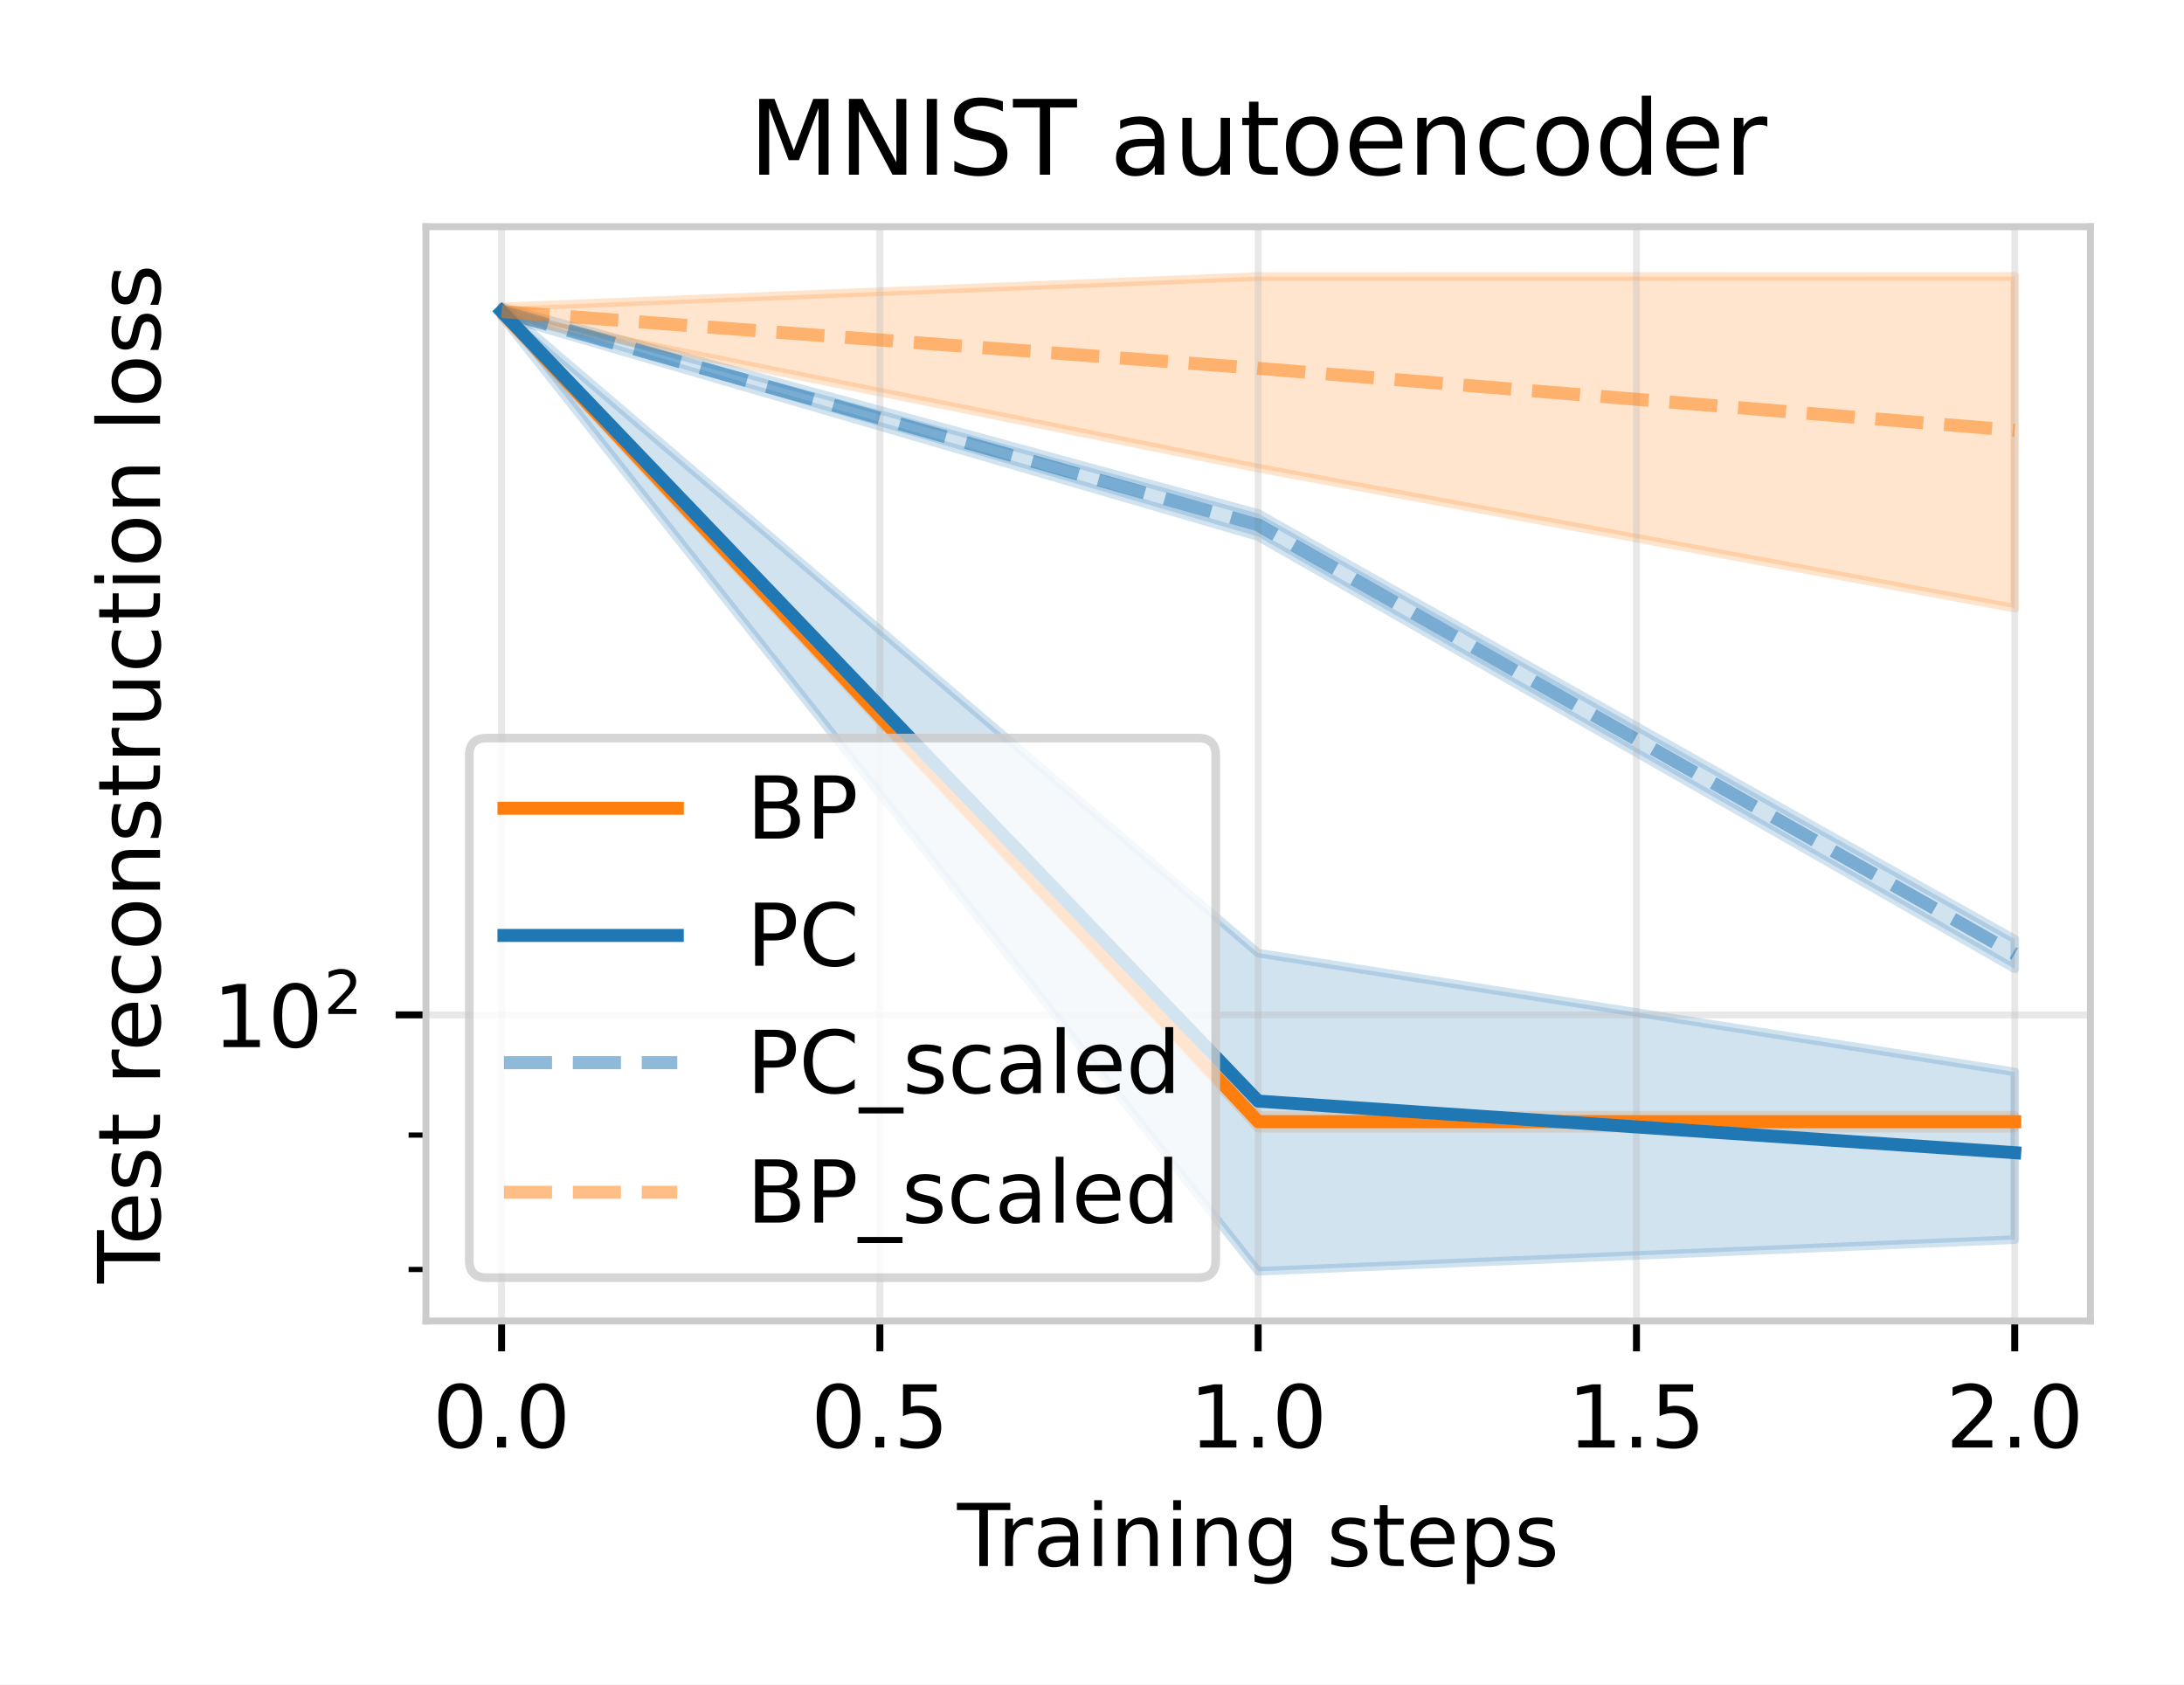
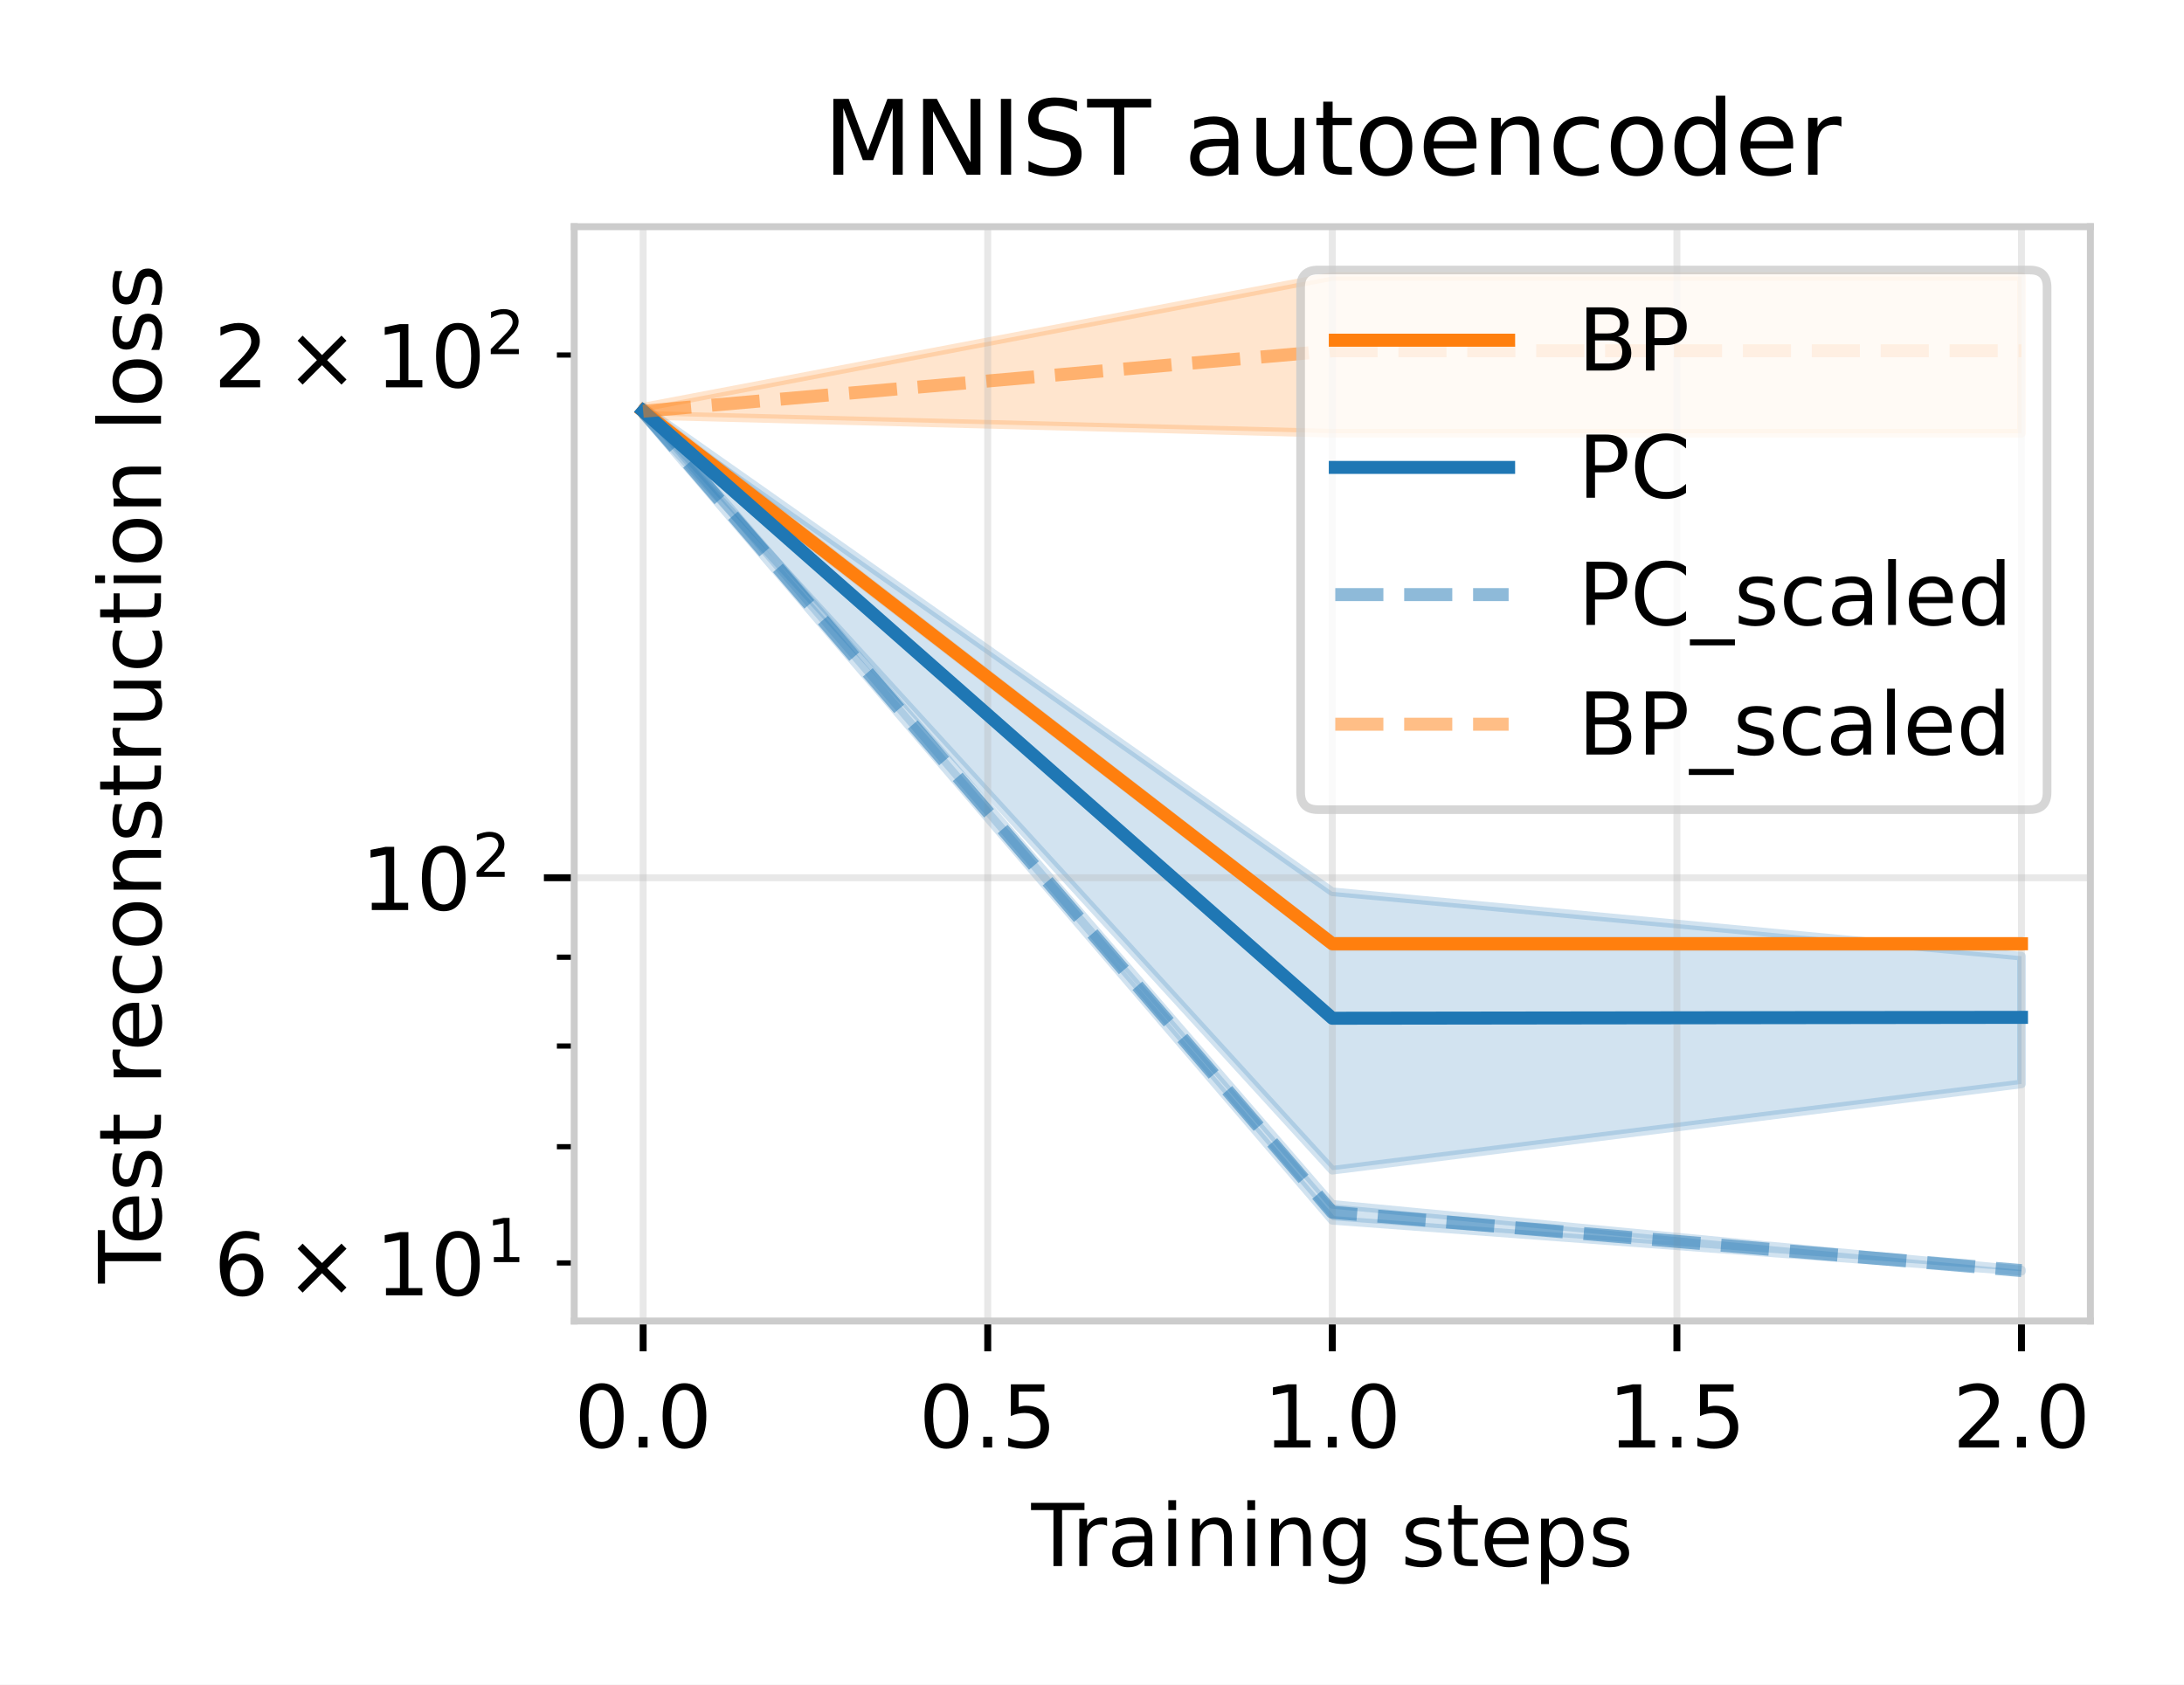
<svg xmlns="http://www.w3.org/2000/svg" xmlns:xlink="http://www.w3.org/1999/xlink" width="252pt" height="194.4pt" viewBox="0 0 252 194.4" version="1.1">
  <defs>
    <style type="text/css">*{stroke-linejoin: round; stroke-linecap: butt}</style>
  </defs>
  <g id="figure_1">
    <g id="patch_1">
      <path d="M 0 194.4  L 252 194.4  L 252 0  L 0 0  z " style="fill: #ffffff" />
    </g>
    <g id="axes_1">
      <g id="patch_2">
-         <path d="M 49.148 152.44  L 241.2 152.44  L 241.2 26.16  L 49.148 26.16  z " style="fill: #ffffff" />
+         <path d="M 66.257 152.44  L 241.2 152.44  L 241.2 26.16  L 66.257 26.16  z " style="fill: #ffffff" />
      </g>
      <g id="PolyCollection_1">
        <defs>
-           <path id="m9699b9181f" d="M 57.877 -158.984  L 57.877 -157.92  L 145.174 -64.215  L 232.47 -64.215  L 232.47 -65.704  L 232.47 -65.704  L 145.174 -65.704  L 57.877 -158.984  z " style="stroke: #ff7f0e; stroke-opacity: 0.2" />
+           <path id="m292aa51feb" d="M 74.209 -147.413  L 74.209 -146.474  L 153.728 -85.141  L 233.248 -85.141  L 233.248 -85.843  L 233.248 -85.843  L 153.728 -85.843  L 74.209 -147.413  z " style="stroke: #ff7f0e; stroke-opacity: 0.2" />
        </defs>
-         <g clip-path="url(#pf80eb10272)">
-           <use xlink:href="#m9699b9181f" x="0" y="194.4" style="fill: #ff7f0e; fill-opacity: 0.2; stroke: #ff7f0e; stroke-opacity: 0.2" />
+         <g clip-path="url(#p5491c6c5a6)">
+           <use xlink:href="#m292aa51feb" x="0" y="194.4" style="fill: #ff7f0e; fill-opacity: 0.2; stroke: #ff7f0e; stroke-opacity: 0.2" />
        </g>
      </g>
      <g id="PolyCollection_2">
        <defs>
-           <path id="mcf48dd79f6" d="M 57.877 -158.984  L 57.877 -157.92  L 145.174 -47.7  L 232.47 -51.353  L 232.47 -70.7  L 232.47 -70.7  L 145.174 -84.416  L 57.877 -158.984  z " style="stroke: #1f77b4; stroke-opacity: 0.2" />
+           <path id="m416802b186" d="M 74.209 -147.413  L 74.209 -146.474  L 153.728 -59.361  L 233.248 -69.319  L 233.248 -84.06  L 233.248 -84.06  L 153.728 -91.487  L 74.209 -147.413  z " style="stroke: #1f77b4; stroke-opacity: 0.2" />
        </defs>
-         <g clip-path="url(#pf80eb10272)">
-           <use xlink:href="#mcf48dd79f6" x="0" y="194.4" style="fill: #1f77b4; fill-opacity: 0.2; stroke: #1f77b4; stroke-opacity: 0.2" />
+         <g clip-path="url(#p5491c6c5a6)">
+           <use xlink:href="#m416802b186" x="0" y="194.4" style="fill: #1f77b4; fill-opacity: 0.2; stroke: #1f77b4; stroke-opacity: 0.2" />
        </g>
      </g>
      <g id="PolyCollection_3">
        <defs>
-           <path id="mdb927d1f9f" d="M 57.877 -158.984  L 57.877 -157.92  L 145.174 -132.474  L 232.47 -82.597  L 232.47 -86.018  L 232.47 -86.018  L 145.174 -135.146  L 57.877 -158.984  z " style="stroke: #1f77b4; stroke-opacity: 0.2" />
+           <path id="m17f5b093ca" d="M 74.209 -147.413  L 74.209 -146.474  L 153.728 -53.579  L 233.248 -47.7  L 233.248 -47.855  L 233.248 -47.855  L 153.728 -55.421  L 74.209 -147.413  z " style="stroke: #1f77b4; stroke-opacity: 0.2" />
        </defs>
-         <g clip-path="url(#pf80eb10272)">
-           <use xlink:href="#mdb927d1f9f" x="0" y="194.4" style="fill: #1f77b4; fill-opacity: 0.2; stroke: #1f77b4; stroke-opacity: 0.2" />
+         <g clip-path="url(#p5491c6c5a6)">
+           <use xlink:href="#m17f5b093ca" x="0" y="194.4" style="fill: #1f77b4; fill-opacity: 0.2; stroke: #1f77b4; stroke-opacity: 0.2" />
        </g>
      </g>
      <g id="PolyCollection_4">
        <defs>
-           <path id="m83a9a184d9" d="M 57.877 -158.984  L 57.877 -157.92  L 145.174 -140.376  L 232.47 -124.218  L 232.47 -162.5  L 232.47 -162.5  L 145.174 -162.484  L 57.877 -158.984  z " style="stroke: #ff7f0e; stroke-opacity: 0.2" />
+           <path id="m206fa3793a" d="M 74.209 -147.413  L 74.209 -146.474  L 153.728 -144.406  L 233.248 -144.406  L 233.248 -162.5  L 233.248 -162.5  L 153.728 -162.5  L 74.209 -147.413  z " style="stroke: #ff7f0e; stroke-opacity: 0.2" />
        </defs>
-         <g clip-path="url(#pf80eb10272)">
-           <use xlink:href="#m83a9a184d9" x="0" y="194.4" style="fill: #ff7f0e; fill-opacity: 0.2; stroke: #ff7f0e; stroke-opacity: 0.2" />
+         <g clip-path="url(#p5491c6c5a6)">
+           <use xlink:href="#m206fa3793a" x="0" y="194.4" style="fill: #ff7f0e; fill-opacity: 0.2; stroke: #ff7f0e; stroke-opacity: 0.2" />
        </g>
      </g>
      <g id="matplotlib.axis_1">
        <g id="xtick_1">
          <g id="line2d_1">
-             <path d="M 57.877 152.44  L 57.877 26.16  " clip-path="url(#pf80eb10272)" style="fill: none; stroke: #b0b0b0; stroke-opacity: 0.3; stroke-width: 0.8; stroke-linecap: square" />
+             <path d="M 74.209 152.44  L 74.209 26.16  " clip-path="url(#p5491c6c5a6)" style="fill: none; stroke: #b0b0b0; stroke-opacity: 0.3; stroke-width: 0.8; stroke-linecap: square" />
          </g>
          <g id="line2d_2">
            <defs>
-               <path id="mbe338fa8c6" d="M 0 0  L 0 3.5  " style="stroke: #000000; stroke-width: 0.8" />
-             </defs>
-             <g>
-               <use xlink:href="#mbe338fa8c6" x="57.877" y="152.44" style="stroke: #000000; stroke-width: 0.8" />
+               <path id="m759c0ce072" d="M 0 0  L 0 3.5  " style="stroke: #000000; stroke-width: 0.8" />
+             </defs>
+             <g>
+               <use xlink:href="#m759c0ce072" x="74.209" y="152.44" style="stroke: #000000; stroke-width: 0.8" />
            </g>
          </g>
          <g id="text_1">
-             <g transform="translate(49.92577 167.0384) scale(0.1 -0.1)">
+             <g transform="translate(66.25715 167.0384) scale(0.1 -0.1)">
              <defs>
                <path id="DejaVuSans-30" d="M 2034 4250  Q 1547 4250 1301 3770  Q 1056 3291 1056 2328  Q 1056 1369 1301 889  Q 1547 409 2034 409  Q 2525 409 2770 889  Q 3016 1369 3016 2328  Q 3016 3291 2770 3770  Q 2525 4250 2034 4250  z M 2034 4750  Q 2819 4750 3233 4129  Q 3647 3509 3647 2328  Q 3647 1150 3233 529  Q 2819 -91 2034 -91  Q 1250 -91 836 529  Q 422 1150 422 2328  Q 422 3509 836 4129  Q 1250 4750 2034 4750  z " transform="scale(0.015625)" />
                <path id="DejaVuSans-2e" d="M 684 794  L 1344 794  L 1344 0  L 684 0  L 684 794  z " transform="scale(0.015625)" />
              </defs>
              <use xlink:href="#DejaVuSans-30" />
              <use xlink:href="#DejaVuSans-2e" x="63.623" />
              <use xlink:href="#DejaVuSans-30" x="95.41" />
            </g>
          </g>
        </g>
        <g id="xtick_2">
          <g id="line2d_3">
-             <path d="M 101.526 152.44  L 101.526 26.16  " clip-path="url(#pf80eb10272)" style="fill: none; stroke: #b0b0b0; stroke-opacity: 0.3; stroke-width: 0.8; stroke-linecap: square" />
+             <path d="M 113.969 152.44  L 113.969 26.16  " clip-path="url(#p5491c6c5a6)" style="fill: none; stroke: #b0b0b0; stroke-opacity: 0.3; stroke-width: 0.8; stroke-linecap: square" />
          </g>
          <g id="line2d_4">
            <g>
-               <use xlink:href="#mbe338fa8c6" x="101.526" y="152.44" style="stroke: #000000; stroke-width: 0.8" />
+               <use xlink:href="#m759c0ce072" x="113.969" y="152.44" style="stroke: #000000; stroke-width: 0.8" />
            </g>
          </g>
          <g id="text_2">
-             <g transform="translate(93.57403 167.0384) scale(0.1 -0.1)">
+             <g transform="translate(106.017 167.0384) scale(0.1 -0.1)">
              <defs>
                <path id="DejaVuSans-35" d="M 691 4666  L 3169 4666  L 3169 4134  L 1269 4134  L 1269 2991  Q 1406 3038 1543 3061  Q 1681 3084 1819 3084  Q 2600 3084 3056 2656  Q 3513 2228 3513 1497  Q 3513 744 3044 326  Q 2575 -91 1722 -91  Q 1428 -91 1123 -41  Q 819 9 494 109  L 494 744  Q 775 591 1075 516  Q 1375 441 1709 441  Q 2250 441 2565 725  Q 2881 1009 2881 1497  Q 2881 1984 2565 2268  Q 2250 2553 1709 2553  Q 1456 2553 1204 2497  Q 953 2441 691 2322  L 691 4666  z " transform="scale(0.015625)" />
              </defs>
              <use xlink:href="#DejaVuSans-30" />
              <use xlink:href="#DejaVuSans-2e" x="63.623" />
              <use xlink:href="#DejaVuSans-35" x="95.41" />
            </g>
          </g>
        </g>
        <g id="xtick_3">
          <g id="line2d_5">
-             <path d="M 145.174 152.44  L 145.174 26.16  " clip-path="url(#pf80eb10272)" style="fill: none; stroke: #b0b0b0; stroke-opacity: 0.3; stroke-width: 0.8; stroke-linecap: square" />
+             <path d="M 153.728 152.44  L 153.728 26.16  " clip-path="url(#p5491c6c5a6)" style="fill: none; stroke: #b0b0b0; stroke-opacity: 0.3; stroke-width: 0.8; stroke-linecap: square" />
          </g>
          <g id="line2d_6">
            <g>
-               <use xlink:href="#mbe338fa8c6" x="145.174" y="152.44" style="stroke: #000000; stroke-width: 0.8" />
+               <use xlink:href="#m759c0ce072" x="153.728" y="152.44" style="stroke: #000000; stroke-width: 0.8" />
            </g>
          </g>
          <g id="text_3">
-             <g transform="translate(137.2223 167.0384) scale(0.1 -0.1)">
+             <g transform="translate(145.7768 167.0384) scale(0.1 -0.1)">
              <defs>
                <path id="DejaVuSans-31" d="M 794 531  L 1825 531  L 1825 4091  L 703 3866  L 703 4441  L 1819 4666  L 2450 4666  L 2450 531  L 3481 531  L 3481 0  L 794 0  L 794 531  z " transform="scale(0.015625)" />
              </defs>
              <use xlink:href="#DejaVuSans-31" />
              <use xlink:href="#DejaVuSans-2e" x="63.623" />
              <use xlink:href="#DejaVuSans-30" x="95.41" />
            </g>
          </g>
        </g>
        <g id="xtick_4">
          <g id="line2d_7">
-             <path d="M 188.822 152.44  L 188.822 26.16  " clip-path="url(#pf80eb10272)" style="fill: none; stroke: #b0b0b0; stroke-opacity: 0.3; stroke-width: 0.8; stroke-linecap: square" />
+             <path d="M 193.488 152.44  L 193.488 26.16  " clip-path="url(#p5491c6c5a6)" style="fill: none; stroke: #b0b0b0; stroke-opacity: 0.3; stroke-width: 0.8; stroke-linecap: square" />
          </g>
          <g id="line2d_8">
            <g>
-               <use xlink:href="#mbe338fa8c6" x="188.822" y="152.44" style="stroke: #000000; stroke-width: 0.8" />
+               <use xlink:href="#m759c0ce072" x="193.488" y="152.44" style="stroke: #000000; stroke-width: 0.8" />
            </g>
          </g>
          <g id="text_4">
-             <g transform="translate(180.8705 167.0384) scale(0.1 -0.1)">
+             <g transform="translate(185.5366 167.0384) scale(0.1 -0.1)">
              <use xlink:href="#DejaVuSans-31" />
              <use xlink:href="#DejaVuSans-2e" x="63.623" />
              <use xlink:href="#DejaVuSans-35" x="95.41" />
            </g>
          </g>
        </g>
        <g id="xtick_5">
          <g id="line2d_9">
-             <path d="M 232.47 152.44  L 232.47 26.16  " clip-path="url(#pf80eb10272)" style="fill: none; stroke: #b0b0b0; stroke-opacity: 0.3; stroke-width: 0.8; stroke-linecap: square" />
+             <path d="M 233.248 152.44  L 233.248 26.16  " clip-path="url(#p5491c6c5a6)" style="fill: none; stroke: #b0b0b0; stroke-opacity: 0.3; stroke-width: 0.8; stroke-linecap: square" />
          </g>
          <g id="line2d_10">
            <g>
-               <use xlink:href="#mbe338fa8c6" x="232.47" y="152.44" style="stroke: #000000; stroke-width: 0.8" />
+               <use xlink:href="#m759c0ce072" x="233.248" y="152.44" style="stroke: #000000; stroke-width: 0.8" />
            </g>
          </g>
          <g id="text_5">
-             <g transform="translate(224.5188 167.0384) scale(0.1 -0.1)">
+             <g transform="translate(225.2965 167.0384) scale(0.1 -0.1)">
              <defs>
                <path id="DejaVuSans-32" d="M 1228 531  L 3431 531  L 3431 0  L 469 0  L 469 531  Q 828 903 1448 1529  Q 2069 2156 2228 2338  Q 2531 2678 2651 2914  Q 2772 3150 2772 3378  Q 2772 3750 2511 3984  Q 2250 4219 1831 4219  Q 1534 4219 1204 4116  Q 875 4013 500 3803  L 500 4441  Q 881 4594 1212 4672  Q 1544 4750 1819 4750  Q 2544 4750 2975 4387  Q 3406 4025 3406 3419  Q 3406 3131 3298 2873  Q 3191 2616 2906 2266  Q 2828 2175 2409 1742  Q 1991 1309 1228 531  z " transform="scale(0.015625)" />
              </defs>
              <use xlink:href="#DejaVuSans-32" />
              <use xlink:href="#DejaVuSans-2e" x="63.623" />
              <use xlink:href="#DejaVuSans-30" x="95.41" />
            </g>
          </g>
        </g>
        <g id="text_6">
-           <g transform="translate(110.4387 180.7166) scale(0.1 -0.1)">
+           <g transform="translate(118.9932 180.7166) scale(0.1 -0.1)">
            <defs>
              <path id="DejaVuSans-54" d="M -19 4666  L 3928 4666  L 3928 4134  L 2272 4134  L 2272 0  L 1638 0  L 1638 4134  L -19 4134  L -19 4666  z " transform="scale(0.015625)" />
              <path id="DejaVuSans-72" d="M 2631 2963  Q 2534 3019 2420 3045  Q 2306 3072 2169 3072  Q 1681 3072 1420 2755  Q 1159 2438 1159 1844  L 1159 0  L 581 0  L 581 3500  L 1159 3500  L 1159 2956  Q 1341 3275 1631 3429  Q 1922 3584 2338 3584  Q 2397 3584 2469 3576  Q 2541 3569 2628 3553  L 2631 2963  z " transform="scale(0.015625)" />
              <path id="DejaVuSans-61" d="M 2194 1759  Q 1497 1759 1228 1600  Q 959 1441 959 1056  Q 959 750 1161 570  Q 1363 391 1709 391  Q 2188 391 2477 730  Q 2766 1069 2766 1631  L 2766 1759  L 2194 1759  z M 3341 1997  L 3341 0  L 2766 0  L 2766 531  Q 2569 213 2275 61  Q 1981 -91 1556 -91  Q 1019 -91 701 211  Q 384 513 384 1019  Q 384 1609 779 1909  Q 1175 2209 1959 2209  L 2766 2209  L 2766 2266  Q 2766 2663 2505 2880  Q 2244 3097 1772 3097  Q 1472 3097 1187 3025  Q 903 2953 641 2809  L 641 3341  Q 956 3463 1253 3523  Q 1550 3584 1831 3584  Q 2591 3584 2966 3190  Q 3341 2797 3341 1997  z " transform="scale(0.015625)" />
              <path id="DejaVuSans-69" d="M 603 3500  L 1178 3500  L 1178 0  L 603 0  L 603 3500  z M 603 4863  L 1178 4863  L 1178 4134  L 603 4134  L 603 4863  z " transform="scale(0.015625)" />
              <path id="DejaVuSans-6e" d="M 3513 2113  L 3513 0  L 2938 0  L 2938 2094  Q 2938 2591 2744 2837  Q 2550 3084 2163 3084  Q 1697 3084 1428 2787  Q 1159 2491 1159 1978  L 1159 0  L 581 0  L 581 3500  L 1159 3500  L 1159 2956  Q 1366 3272 1645 3428  Q 1925 3584 2291 3584  Q 2894 3584 3203 3211  Q 3513 2838 3513 2113  z " transform="scale(0.015625)" />
              <path id="DejaVuSans-67" d="M 2906 1791  Q 2906 2416 2648 2759  Q 2391 3103 1925 3103  Q 1463 3103 1205 2759  Q 947 2416 947 1791  Q 947 1169 1205 825  Q 1463 481 1925 481  Q 2391 481 2648 825  Q 2906 1169 2906 1791  z M 3481 434  Q 3481 -459 3084 -895  Q 2688 -1331 1869 -1331  Q 1566 -1331 1297 -1286  Q 1028 -1241 775 -1147  L 775 -588  Q 1028 -725 1275 -790  Q 1522 -856 1778 -856  Q 2344 -856 2625 -561  Q 2906 -266 2906 331  L 2906 616  Q 2728 306 2450 153  Q 2172 0 1784 0  Q 1141 0 747 490  Q 353 981 353 1791  Q 353 2603 747 3093  Q 1141 3584 1784 3584  Q 2172 3584 2450 3431  Q 2728 3278 2906 2969  L 2906 3500  L 3481 3500  L 3481 434  z " transform="scale(0.015625)" />
              <path id="DejaVuSans-20" transform="scale(0.015625)" />
              <path id="DejaVuSans-73" d="M 2834 3397  L 2834 2853  Q 2591 2978 2328 3040  Q 2066 3103 1784 3103  Q 1356 3103 1142 2972  Q 928 2841 928 2578  Q 928 2378 1081 2264  Q 1234 2150 1697 2047  L 1894 2003  Q 2506 1872 2764 1633  Q 3022 1394 3022 966  Q 3022 478 2636 193  Q 2250 -91 1575 -91  Q 1294 -91 989 -36  Q 684 19 347 128  L 347 722  Q 666 556 975 473  Q 1284 391 1588 391  Q 1994 391 2212 530  Q 2431 669 2431 922  Q 2431 1156 2273 1281  Q 2116 1406 1581 1522  L 1381 1569  Q 847 1681 609 1914  Q 372 2147 372 2553  Q 372 3047 722 3315  Q 1072 3584 1716 3584  Q 2034 3584 2315 3537  Q 2597 3491 2834 3397  z " transform="scale(0.015625)" />
              <path id="DejaVuSans-74" d="M 1172 4494  L 1172 3500  L 2356 3500  L 2356 3053  L 1172 3053  L 1172 1153  Q 1172 725 1289 603  Q 1406 481 1766 481  L 2356 481  L 2356 0  L 1766 0  Q 1100 0 847 248  Q 594 497 594 1153  L 594 3053  L 172 3053  L 172 3500  L 594 3500  L 594 4494  L 1172 4494  z " transform="scale(0.015625)" />
              <path id="DejaVuSans-65" d="M 3597 1894  L 3597 1613  L 953 1613  Q 991 1019 1311 708  Q 1631 397 2203 397  Q 2534 397 2845 478  Q 3156 559 3463 722  L 3463 178  Q 3153 47 2828 -22  Q 2503 -91 2169 -91  Q 1331 -91 842 396  Q 353 884 353 1716  Q 353 2575 817 3079  Q 1281 3584 2069 3584  Q 2775 3584 3186 3129  Q 3597 2675 3597 1894  z M 3022 2063  Q 3016 2534 2758 2815  Q 2500 3097 2075 3097  Q 1594 3097 1305 2825  Q 1016 2553 972 2059  L 3022 2063  z " transform="scale(0.015625)" />
              <path id="DejaVuSans-70" d="M 1159 525  L 1159 -1331  L 581 -1331  L 581 3500  L 1159 3500  L 1159 2969  Q 1341 3281 1617 3432  Q 1894 3584 2278 3584  Q 2916 3584 3314 3078  Q 3713 2572 3713 1747  Q 3713 922 3314 415  Q 2916 -91 2278 -91  Q 1894 -91 1617 61  Q 1341 213 1159 525  z M 3116 1747  Q 3116 2381 2855 2742  Q 2594 3103 2138 3103  Q 1681 3103 1420 2742  Q 1159 2381 1159 1747  Q 1159 1113 1420 752  Q 1681 391 2138 391  Q 2594 391 2855 752  Q 3116 1113 3116 1747  z " transform="scale(0.015625)" />
            </defs>
            <use xlink:href="#DejaVuSans-54" />
            <use xlink:href="#DejaVuSans-72" x="46.334" />
            <use xlink:href="#DejaVuSans-61" x="87.447" />
            <use xlink:href="#DejaVuSans-69" x="148.727" />
            <use xlink:href="#DejaVuSans-6e" x="176.51" />
            <use xlink:href="#DejaVuSans-69" x="239.889" />
            <use xlink:href="#DejaVuSans-6e" x="267.672" />
            <use xlink:href="#DejaVuSans-67" x="331.051" />
            <use xlink:href="#DejaVuSans-20" x="394.527" />
            <use xlink:href="#DejaVuSans-73" x="426.314" />
            <use xlink:href="#DejaVuSans-74" x="478.414" />
            <use xlink:href="#DejaVuSans-65" x="517.623" />
            <use xlink:href="#DejaVuSans-70" x="579.146" />
            <use xlink:href="#DejaVuSans-73" x="642.623" />
          </g>
        </g>
      </g>
      <g id="matplotlib.axis_2">
        <g id="ytick_1">
          <g id="line2d_11">
-             <path d="M 49.148 117.111  L 241.2 117.111  " clip-path="url(#pf80eb10272)" style="fill: none; stroke: #b0b0b0; stroke-opacity: 0.3; stroke-width: 0.8; stroke-linecap: square" />
+             <path d="M 66.257 101.288  L 241.2 101.288  " clip-path="url(#p5491c6c5a6)" style="fill: none; stroke: #b0b0b0; stroke-opacity: 0.3; stroke-width: 0.8; stroke-linecap: square" />
          </g>
          <g id="line2d_12">
            <defs>
-               <path id="mdb2470b021" d="M 0 0  L -3.5 0  " style="stroke: #000000; stroke-width: 0.8" />
-             </defs>
-             <g>
-               <use xlink:href="#mdb2470b021" x="49.148" y="117.111" style="stroke: #000000; stroke-width: 0.8" />
+               <path id="mad2f462c68" d="M 0 0  L -3.5 0  " style="stroke: #000000; stroke-width: 0.8" />
+             </defs>
+             <g>
+               <use xlink:href="#mad2f462c68" x="66.257" y="101.288" style="stroke: #000000; stroke-width: 0.8" />
            </g>
          </g>
          <g id="text_7">
-             <g transform="translate(24.54769 120.9106) scale(0.1 -0.1)">
+             <g transform="translate(41.65674 105.0874) scale(0.1 -0.1)">
              <use xlink:href="#DejaVuSans-31" transform="translate(0 0.765625)" />
              <use xlink:href="#DejaVuSans-30" transform="translate(63.62305 0.765625)" />
              <use xlink:href="#DejaVuSans-32" transform="translate(128.2031 39.04688) scale(0.7)" />
            </g>
          </g>
        </g>
        <g id="ytick_2">
          <g id="line2d_13">
            <defs>
-               <path id="m056169f42a" d="M 0 0  L -2 0  " style="stroke: #000000; stroke-width: 0.6" />
-             </defs>
-             <g>
-               <use xlink:href="#m056169f42a" x="49.148" y="146.494" style="stroke: #000000; stroke-width: 0.6" />
+               <path id="mef0272a708" d="M 0 0  L -2 0  " style="stroke: #000000; stroke-width: 0.6" />
+             </defs>
+             <g>
+               <use xlink:href="#mef0272a708" x="66.257" y="145.741" style="stroke: #000000; stroke-width: 0.6" />
+             </g>
+           </g>
+           <g id="text_8">
+             <g transform="translate(24.65674 149.5404) scale(0.1 -0.1)">
+               <defs>
+                 <path id="DejaVuSans-36" d="M 2113 2584  Q 1688 2584 1439 2293  Q 1191 2003 1191 1497  Q 1191 994 1439 701  Q 1688 409 2113 409  Q 2538 409 2786 701  Q 3034 994 3034 1497  Q 3034 2003 2786 2293  Q 2538 2584 2113 2584  z M 3366 4563  L 3366 3988  Q 3128 4100 2886 4159  Q 2644 4219 2406 4219  Q 1781 4219 1451 3797  Q 1122 3375 1075 2522  Q 1259 2794 1537 2939  Q 1816 3084 2150 3084  Q 2853 3084 3261 2657  Q 3669 2231 3669 1497  Q 3669 778 3244 343  Q 2819 -91 2113 -91  Q 1303 -91 875 529  Q 447 1150 447 2328  Q 447 3434 972 4092  Q 1497 4750 2381 4750  Q 2619 4750 2861 4703  Q 3103 4656 3366 4563  z " transform="scale(0.015625)" />
+                 <path id="DejaVuSans-d7" d="M 4488 3438  L 3059 2003  L 4488 575  L 4116 197  L 2681 1631  L 1247 197  L 878 575  L 2303 2003  L 878 3438  L 1247 3816  L 2681 2381  L 4116 3816  L 4488 3438  z " transform="scale(0.015625)" />
+               </defs>
+               <use xlink:href="#DejaVuSans-36" transform="translate(0 0.684375)" />
+               <use xlink:href="#DejaVuSans-d7" transform="translate(83.10547 0.684375)" />
+               <use xlink:href="#DejaVuSans-31" transform="translate(186.377 0.684375)" />
+               <use xlink:href="#DejaVuSans-30" transform="translate(250 0.684375)" />
+               <use xlink:href="#DejaVuSans-31" transform="translate(314.5801 38.96563) scale(0.7)" />
            </g>
          </g>
        </g>
        <g id="ytick_3">
          <g id="line2d_14">
            <g>
-               <use xlink:href="#m056169f42a" x="49.148" y="130.985" style="stroke: #000000; stroke-width: 0.6" />
-             </g>
-           </g>
-         </g>
-         <g id="text_8">
-           <g transform="translate(18.468 148.0938) rotate(-90) scale(0.1 -0.1)">
+               <use xlink:href="#mef0272a708" x="66.257" y="132.327" style="stroke: #000000; stroke-width: 0.6" />
+             </g>
+           </g>
+         </g>
+         <g id="ytick_4">
+           <g id="line2d_15">
+             <g>
+               <use xlink:href="#mef0272a708" x="66.257" y="120.707" style="stroke: #000000; stroke-width: 0.6" />
+             </g>
+           </g>
+         </g>
+         <g id="ytick_5">
+           <g id="line2d_16">
+             <g>
+               <use xlink:href="#mef0272a708" x="66.257" y="110.457" style="stroke: #000000; stroke-width: 0.6" />
+             </g>
+           </g>
+         </g>
+         <g id="ytick_6">
+           <g id="line2d_17">
+             <g>
+               <use xlink:href="#mef0272a708" x="66.257" y="40.969" style="stroke: #000000; stroke-width: 0.6" />
+             </g>
+           </g>
+           <g id="text_9">
+             <g transform="translate(24.65674 44.7684) scale(0.1 -0.1)">
+               <use xlink:href="#DejaVuSans-32" transform="translate(0 0.765625)" />
+               <use xlink:href="#DejaVuSans-d7" transform="translate(83.10547 0.765625)" />
+               <use xlink:href="#DejaVuSans-31" transform="translate(186.377 0.765625)" />
+               <use xlink:href="#DejaVuSans-30" transform="translate(250 0.765625)" />
+               <use xlink:href="#DejaVuSans-32" transform="translate(314.5801 39.04688) scale(0.7)" />
+             </g>
+           </g>
+         </g>
+         <g id="text_10">
+           <g transform="translate(18.57706 148.0938) rotate(-90) scale(0.1 -0.1)">
            <defs>
              <path id="DejaVuSans-63" d="M 3122 3366  L 3122 2828  Q 2878 2963 2633 3030  Q 2388 3097 2138 3097  Q 1578 3097 1268 2742  Q 959 2388 959 1747  Q 959 1106 1268 751  Q 1578 397 2138 397  Q 2388 397 2633 464  Q 2878 531 3122 666  L 3122 134  Q 2881 22 2623 -34  Q 2366 -91 2075 -91  Q 1284 -91 818 406  Q 353 903 353 1747  Q 353 2603 823 3093  Q 1294 3584 2113 3584  Q 2378 3584 2631 3529  Q 2884 3475 3122 3366  z " transform="scale(0.015625)" />
              <path id="DejaVuSans-6f" d="M 1959 3097  Q 1497 3097 1228 2736  Q 959 2375 959 1747  Q 959 1119 1226 758  Q 1494 397 1959 397  Q 2419 397 2687 759  Q 2956 1122 2956 1747  Q 2956 2369 2687 2733  Q 2419 3097 1959 3097  z M 1959 3584  Q 2709 3584 3137 3096  Q 3566 2609 3566 1747  Q 3566 888 3137 398  Q 2709 -91 1959 -91  Q 1206 -91 779 398  Q 353 888 353 1747  Q 353 2609 779 3096  Q 1206 3584 1959 3584  z " transform="scale(0.015625)" />
              <path id="DejaVuSans-75" d="M 544 1381  L 544 3500  L 1119 3500  L 1119 1403  Q 1119 906 1312 657  Q 1506 409 1894 409  Q 2359 409 2629 706  Q 2900 1003 2900 1516  L 2900 3500  L 3475 3500  L 3475 0  L 2900 0  L 2900 538  Q 2691 219 2414 64  Q 2138 -91 1772 -91  Q 1169 -91 856 284  Q 544 659 544 1381  z M 1991 3584  L 1991 3584  z " transform="scale(0.015625)" />
              <path id="DejaVuSans-6c" d="M 603 4863  L 1178 4863  L 1178 0  L 603 0  L 603 4863  z " transform="scale(0.015625)" />
            </defs>
            <use xlink:href="#DejaVuSans-54" />
            <use xlink:href="#DejaVuSans-65" x="44.084" />
            <use xlink:href="#DejaVuSans-73" x="105.607" />
            <use xlink:href="#DejaVuSans-74" x="157.707" />
            <use xlink:href="#DejaVuSans-20" x="196.916" />
            <use xlink:href="#DejaVuSans-72" x="228.703" />
            <use xlink:href="#DejaVuSans-65" x="267.566" />
            <use xlink:href="#DejaVuSans-63" x="329.09" />
            <use xlink:href="#DejaVuSans-6f" x="384.07" />
            <use xlink:href="#DejaVuSans-6e" x="445.252" />
            <use xlink:href="#DejaVuSans-73" x="508.631" />
            <use xlink:href="#DejaVuSans-74" x="560.73" />
            <use xlink:href="#DejaVuSans-72" x="599.939" />
            <use xlink:href="#DejaVuSans-75" x="641.053" />
            <use xlink:href="#DejaVuSans-63" x="704.432" />
            <use xlink:href="#DejaVuSans-74" x="759.412" />
            <use xlink:href="#DejaVuSans-69" x="798.621" />
            <use xlink:href="#DejaVuSans-6f" x="826.404" />
            <use xlink:href="#DejaVuSans-6e" x="887.586" />
            <use xlink:href="#DejaVuSans-20" x="950.965" />
            <use xlink:href="#DejaVuSans-6c" x="982.752" />
            <use xlink:href="#DejaVuSans-6f" x="1010.535" />
            <use xlink:href="#DejaVuSans-73" x="1071.717" />
            <use xlink:href="#DejaVuSans-73" x="1123.816" />
          </g>
        </g>
      </g>
-       <g id="line2d_15">
-         <path d="M 57.877 35.947  L 145.174 129.438  L 232.47 129.438  " clip-path="url(#pf80eb10272)" style="fill: none; stroke: #ff7f0e; stroke-width: 1.5; stroke-linecap: square" />
-       </g>
-       <g id="line2d_16">
-         <path d="M 57.877 35.947  L 145.174 127.066  L 232.47 133.019  " clip-path="url(#pf80eb10272)" style="fill: none; stroke: #1f77b4; stroke-width: 1.5; stroke-linecap: square" />
-       </g>
-       <g id="line2d_17">
-         <path d="M 57.877 35.947  L 145.174 60.583  L 232.47 110.081  " clip-path="url(#pf80eb10272)" style="fill: none; stroke-dasharray: 5.55,2.4; stroke-dashoffset: 0; stroke: #1f77b4; stroke-opacity: 0.5; stroke-width: 1.5" />
-       </g>
      <g id="line2d_18">
-         <path d="M 57.877 35.947  L 145.174 42.506  L 232.47 49.655  " clip-path="url(#pf80eb10272)" style="fill: none; stroke-dasharray: 5.55,2.4; stroke-dashoffset: 0; stroke: #ff7f0e; stroke-opacity: 0.5; stroke-width: 1.5" />
+         <path d="M 74.209 47.455  L 153.728 108.907  L 233.248 108.907  " clip-path="url(#p5491c6c5a6)" style="fill: none; stroke: #ff7f0e; stroke-width: 1.5; stroke-linecap: square" />
+       </g>
+       <g id="line2d_19">
+         <path d="M 74.209 47.455  L 153.728 117.502  L 233.248 117.399  " clip-path="url(#p5491c6c5a6)" style="fill: none; stroke: #1f77b4; stroke-width: 1.5; stroke-linecap: square" />
+       </g>
+       <g id="line2d_20">
+         <path d="M 74.209 47.455  L 153.728 139.895  L 233.248 146.622  " clip-path="url(#p5491c6c5a6)" style="fill: none; stroke-dasharray: 5.55,2.4; stroke-dashoffset: 0; stroke: #1f77b4; stroke-opacity: 0.5; stroke-width: 1.5" />
+       </g>
+       <g id="line2d_21">
+         <path d="M 74.209 47.455  L 153.728 40.478  L 233.248 40.478  " clip-path="url(#p5491c6c5a6)" style="fill: none; stroke-dasharray: 5.55,2.4; stroke-dashoffset: 0; stroke: #ff7f0e; stroke-opacity: 0.5; stroke-width: 1.5" />
      </g>
      <g id="patch_3">
-         <path d="M 49.148 152.44  L 49.148 26.16  " style="fill: none; stroke: #cccccc; stroke-width: 0.8; stroke-linejoin: miter; stroke-linecap: square" />
+         <path d="M 66.257 152.44  L 66.257 26.16  " style="fill: none; stroke: #cccccc; stroke-width: 0.8; stroke-linejoin: miter; stroke-linecap: square" />
      </g>
      <g id="patch_4">
        <path d="M 241.2 152.44  L 241.2 26.16  " style="fill: none; stroke: #cccccc; stroke-width: 0.8; stroke-linejoin: miter; stroke-linecap: square" />
      </g>
      <g id="patch_5">
-         <path d="M 49.148 152.44  L 241.2 152.44  " style="fill: none; stroke: #cccccc; stroke-width: 0.8; stroke-linejoin: miter; stroke-linecap: square" />
+         <path d="M 66.257 152.44  L 241.2 152.44  " style="fill: none; stroke: #cccccc; stroke-width: 0.8; stroke-linejoin: miter; stroke-linecap: square" />
      </g>
      <g id="patch_6">
-         <path d="M 49.148 26.16  L 241.2 26.16  " style="fill: none; stroke: #cccccc; stroke-width: 0.8; stroke-linejoin: miter; stroke-linecap: square" />
-       </g>
-       <g id="text_9">
-         <g transform="translate(86.42259 20.16) scale(0.12 -0.12)">
+         <path d="M 66.257 26.16  L 241.2 26.16  " style="fill: none; stroke: #cccccc; stroke-width: 0.8; stroke-linejoin: miter; stroke-linecap: square" />
+       </g>
+       <g id="text_11">
+         <g transform="translate(94.97712 20.16) scale(0.12 -0.12)">
          <defs>
            <path id="DejaVuSans-4d" d="M 628 4666  L 1569 4666  L 2759 1491  L 3956 4666  L 4897 4666  L 4897 0  L 4281 0  L 4281 4097  L 3078 897  L 2444 897  L 1241 4097  L 1241 0  L 628 0  L 628 4666  z " transform="scale(0.015625)" />
            <path id="DejaVuSans-4e" d="M 628 4666  L 1478 4666  L 3547 763  L 3547 4666  L 4159 4666  L 4159 0  L 3309 0  L 1241 3903  L 1241 0  L 628 0  L 628 4666  z " transform="scale(0.015625)" />
            <path id="DejaVuSans-49" d="M 628 4666  L 1259 4666  L 1259 0  L 628 0  L 628 4666  z " transform="scale(0.015625)" />
            <path id="DejaVuSans-53" d="M 3425 4513  L 3425 3897  Q 3066 4069 2747 4153  Q 2428 4238 2131 4238  Q 1616 4238 1336 4038  Q 1056 3838 1056 3469  Q 1056 3159 1242 3001  Q 1428 2844 1947 2747  L 2328 2669  Q 3034 2534 3370 2195  Q 3706 1856 3706 1288  Q 3706 609 3251 259  Q 2797 -91 1919 -91  Q 1588 -91 1214 -16  Q 841 59 441 206  L 441 856  Q 825 641 1194 531  Q 1563 422 1919 422  Q 2459 422 2753 634  Q 3047 847 3047 1241  Q 3047 1584 2836 1778  Q 2625 1972 2144 2069  L 1759 2144  Q 1053 2284 737 2584  Q 422 2884 422 3419  Q 422 4038 858 4394  Q 1294 4750 2059 4750  Q 2388 4750 2728 4690  Q 3069 4631 3425 4513  z " transform="scale(0.015625)" />
            <path id="DejaVuSans-64" d="M 2906 2969  L 2906 4863  L 3481 4863  L 3481 0  L 2906 0  L 2906 525  Q 2725 213 2448 61  Q 2172 -91 1784 -91  Q 1150 -91 751 415  Q 353 922 353 1747  Q 353 2572 751 3078  Q 1150 3584 1784 3584  Q 2172 3584 2448 3432  Q 2725 3281 2906 2969  z M 947 1747  Q 947 1113 1208 752  Q 1469 391 1925 391  Q 2381 391 2643 752  Q 2906 1113 2906 1747  Q 2906 2381 2643 2742  Q 2381 3103 1925 3103  Q 1469 3103 1208 2742  Q 947 2381 947 1747  z " transform="scale(0.015625)" />
          </defs>
          <use xlink:href="#DejaVuSans-4d" />
          <use xlink:href="#DejaVuSans-4e" x="86.279" />
          <use xlink:href="#DejaVuSans-49" x="161.084" />
          <use xlink:href="#DejaVuSans-53" x="190.576" />
          <use xlink:href="#DejaVuSans-54" x="254.053" />
          <use xlink:href="#DejaVuSans-20" x="315.137" />
          <use xlink:href="#DejaVuSans-61" x="346.924" />
          <use xlink:href="#DejaVuSans-75" x="408.203" />
          <use xlink:href="#DejaVuSans-74" x="471.582" />
          <use xlink:href="#DejaVuSans-6f" x="510.791" />
          <use xlink:href="#DejaVuSans-65" x="571.973" />
          <use xlink:href="#DejaVuSans-6e" x="633.496" />
          <use xlink:href="#DejaVuSans-63" x="696.875" />
          <use xlink:href="#DejaVuSans-6f" x="751.855" />
          <use xlink:href="#DejaVuSans-64" x="813.037" />
          <use xlink:href="#DejaVuSans-65" x="876.514" />
          <use xlink:href="#DejaVuSans-72" x="938.037" />
        </g>
      </g>
      <g id="legend_1">
        <g id="patch_7">
-           <path d="M 56.148 147.44  L 138.276 147.44  Q 140.276 147.44 140.276 145.44  L 140.276 87.171  Q 140.276 85.171 138.276 85.171  L 56.148 85.171  Q 54.148 85.171 54.148 87.171  L 54.148 145.44  Q 54.148 147.44 56.148 147.44  z " style="fill: #ffffff; opacity: 0.8; stroke: #cccccc; stroke-linejoin: miter" />
-         </g>
-         <g id="line2d_19">
-           <path d="M 58.148 93.27  L 68.148 93.27  L 78.148 93.27  " style="fill: none; stroke: #ff7f0e; stroke-width: 1.5; stroke-linecap: square" />
-         </g>
-         <g id="text_10">
-           <g transform="translate(86.14768 96.76969) scale(0.1 -0.1)">
+           <path d="M 152.072 93.429  L 234.2 93.429  Q 236.2 93.429 236.2 91.429  L 236.2 33.16  Q 236.2 31.16 234.2 31.16  L 152.072 31.16  Q 150.072 31.16 150.072 33.16  L 150.072 91.429  Q 150.072 93.429 152.072 93.429  z " style="fill: #ffffff; opacity: 0.8; stroke: #cccccc; stroke-linejoin: miter" />
+         </g>
+         <g id="line2d_22">
+           <path d="M 154.072 39.258  L 164.072 39.258  L 174.072 39.258  " style="fill: none; stroke: #ff7f0e; stroke-width: 1.5; stroke-linecap: square" />
+         </g>
+         <g id="text_12">
+           <g transform="translate(182.0719 42.75844) scale(0.1 -0.1)">
            <defs>
              <path id="DejaVuSans-42" d="M 1259 2228  L 1259 519  L 2272 519  Q 2781 519 3026 730  Q 3272 941 3272 1375  Q 3272 1813 3026 2020  Q 2781 2228 2272 2228  L 1259 2228  z M 1259 4147  L 1259 2741  L 2194 2741  Q 2656 2741 2882 2914  Q 3109 3088 3109 3444  Q 3109 3797 2882 3972  Q 2656 4147 2194 4147  L 1259 4147  z M 628 4666  L 2241 4666  Q 2963 4666 3353 4366  Q 3744 4066 3744 3513  Q 3744 3084 3544 2831  Q 3344 2578 2956 2516  Q 3422 2416 3680 2098  Q 3938 1781 3938 1306  Q 3938 681 3513 340  Q 3088 0 2303 0  L 628 0  L 628 4666  z " transform="scale(0.015625)" />
              <path id="DejaVuSans-50" d="M 1259 4147  L 1259 2394  L 2053 2394  Q 2494 2394 2734 2622  Q 2975 2850 2975 3272  Q 2975 3691 2734 3919  Q 2494 4147 2053 4147  L 1259 4147  z M 628 4666  L 2053 4666  Q 2838 4666 3239 4311  Q 3641 3956 3641 3272  Q 3641 2581 3239 2228  Q 2838 1875 2053 1875  L 1259 1875  L 1259 0  L 628 0  L 628 4666  z " transform="scale(0.015625)" />
            </defs>
            <use xlink:href="#DejaVuSans-42" />
            <use xlink:href="#DejaVuSans-50" x="68.604" />
          </g>
        </g>
-         <g id="line2d_20">
-           <path d="M 58.148 107.948  L 68.148 107.948  L 78.148 107.948  " style="fill: none; stroke: #1f77b4; stroke-width: 1.5; stroke-linecap: square" />
-         </g>
-         <g id="text_11">
-           <g transform="translate(86.14768 111.4478) scale(0.1 -0.1)">
+         <g id="line2d_23">
+           <path d="M 154.072 53.937  L 164.072 53.937  L 174.072 53.937  " style="fill: none; stroke: #1f77b4; stroke-width: 1.5; stroke-linecap: square" />
+         </g>
+         <g id="text_13">
+           <g transform="translate(182.0719 57.43656) scale(0.1 -0.1)">
            <defs>
              <path id="DejaVuSans-43" d="M 4122 4306  L 4122 3641  Q 3803 3938 3442 4084  Q 3081 4231 2675 4231  Q 1875 4231 1450 3742  Q 1025 3253 1025 2328  Q 1025 1406 1450 917  Q 1875 428 2675 428  Q 3081 428 3442 575  Q 3803 722 4122 1019  L 4122 359  Q 3791 134 3420 21  Q 3050 -91 2638 -91  Q 1578 -91 968 557  Q 359 1206 359 2328  Q 359 3453 968 4101  Q 1578 4750 2638 4750  Q 3056 4750 3426 4639  Q 3797 4528 4122 4306  z " transform="scale(0.015625)" />
            </defs>
            <use xlink:href="#DejaVuSans-50" />
            <use xlink:href="#DejaVuSans-43" x="60.303" />
          </g>
        </g>
-         <g id="line2d_21">
-           <path d="M 58.148 122.626  L 68.148 122.626  L 78.148 122.626  " style="fill: none; stroke-dasharray: 5.55,2.4; stroke-dashoffset: 0; stroke: #1f77b4; stroke-opacity: 0.5; stroke-width: 1.5" />
-         </g>
-         <g id="text_12">
-           <g transform="translate(86.14768 126.1259) scale(0.1 -0.1)">
+         <g id="line2d_24">
+           <path d="M 154.072 68.615  L 164.072 68.615  L 174.072 68.615  " style="fill: none; stroke-dasharray: 5.55,2.4; stroke-dashoffset: 0; stroke: #1f77b4; stroke-opacity: 0.5; stroke-width: 1.5" />
+         </g>
+         <g id="text_14">
+           <g transform="translate(182.0719 72.11469) scale(0.1 -0.1)">
            <defs>
              <path id="DejaVuSans-5f" d="M 3263 -1063  L 3263 -1509  L -63 -1509  L -63 -1063  L 3263 -1063  z " transform="scale(0.015625)" />
            </defs>
            <use xlink:href="#DejaVuSans-50" />
            <use xlink:href="#DejaVuSans-43" x="60.303" />
            <use xlink:href="#DejaVuSans-5f" x="130.127" />
            <use xlink:href="#DejaVuSans-73" x="180.127" />
            <use xlink:href="#DejaVuSans-63" x="232.227" />
            <use xlink:href="#DejaVuSans-61" x="287.207" />
            <use xlink:href="#DejaVuSans-6c" x="348.486" />
            <use xlink:href="#DejaVuSans-65" x="376.27" />
            <use xlink:href="#DejaVuSans-64" x="437.793" />
          </g>
        </g>
-         <g id="line2d_22">
-           <path d="M 58.148 137.582  L 68.148 137.582  L 78.148 137.582  " style="fill: none; stroke-dasharray: 5.55,2.4; stroke-dashoffset: 0; stroke: #ff7f0e; stroke-opacity: 0.5; stroke-width: 1.5" />
-         </g>
-         <g id="text_13">
-           <g transform="translate(86.14768 141.0822) scale(0.1 -0.1)">
+         <g id="line2d_25">
+           <path d="M 154.072 83.571  L 164.072 83.571  L 174.072 83.571  " style="fill: none; stroke-dasharray: 5.55,2.4; stroke-dashoffset: 0; stroke: #ff7f0e; stroke-opacity: 0.5; stroke-width: 1.5" />
+         </g>
+         <g id="text_15">
+           <g transform="translate(182.0719 87.07094) scale(0.1 -0.1)">
            <use xlink:href="#DejaVuSans-42" />
            <use xlink:href="#DejaVuSans-50" x="68.604" />
            <use xlink:href="#DejaVuSans-5f" x="128.906" />
            <use xlink:href="#DejaVuSans-73" x="178.906" />
            <use xlink:href="#DejaVuSans-63" x="231.006" />
            <use xlink:href="#DejaVuSans-61" x="285.986" />
            <use xlink:href="#DejaVuSans-6c" x="347.266" />
            <use xlink:href="#DejaVuSans-65" x="375.049" />
            <use xlink:href="#DejaVuSans-64" x="436.572" />
          </g>
        </g>
      </g>
    </g>
  </g>
  <defs>
-     <clipPath id="pf80eb10272">
-       <rect x="49.148" y="26.16" width="192.052" height="126.28" />
+     <clipPath id="p5491c6c5a6">
+       <rect x="66.257" y="26.16" width="174.943" height="126.28" />
    </clipPath>
  </defs>
</svg>
